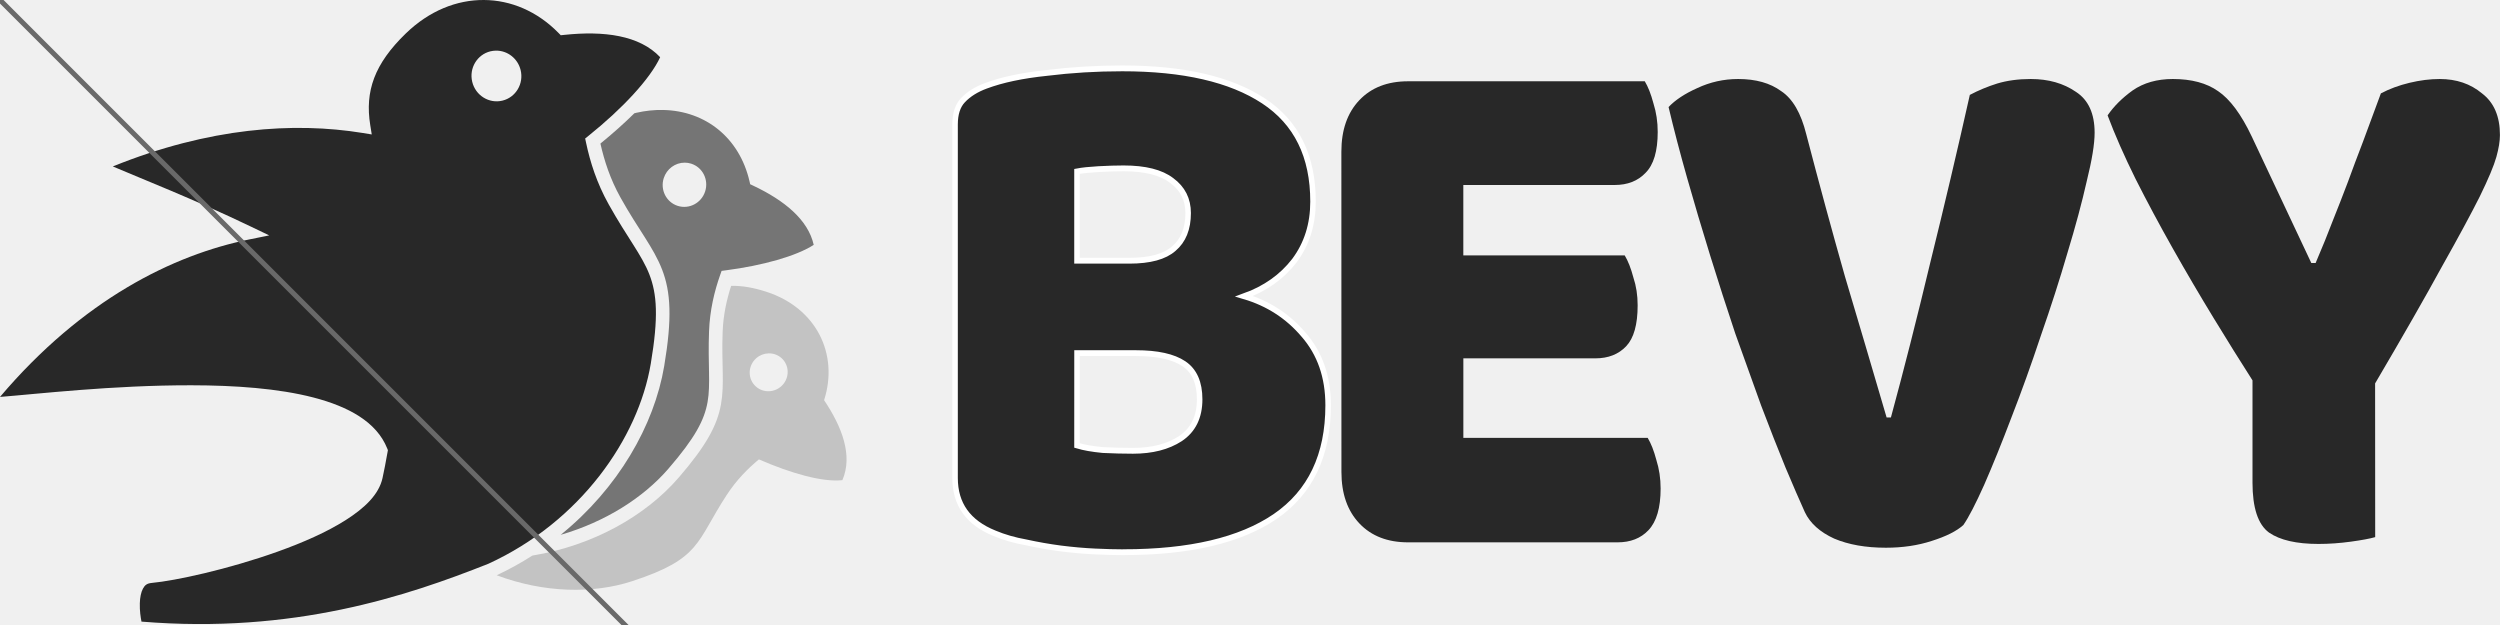
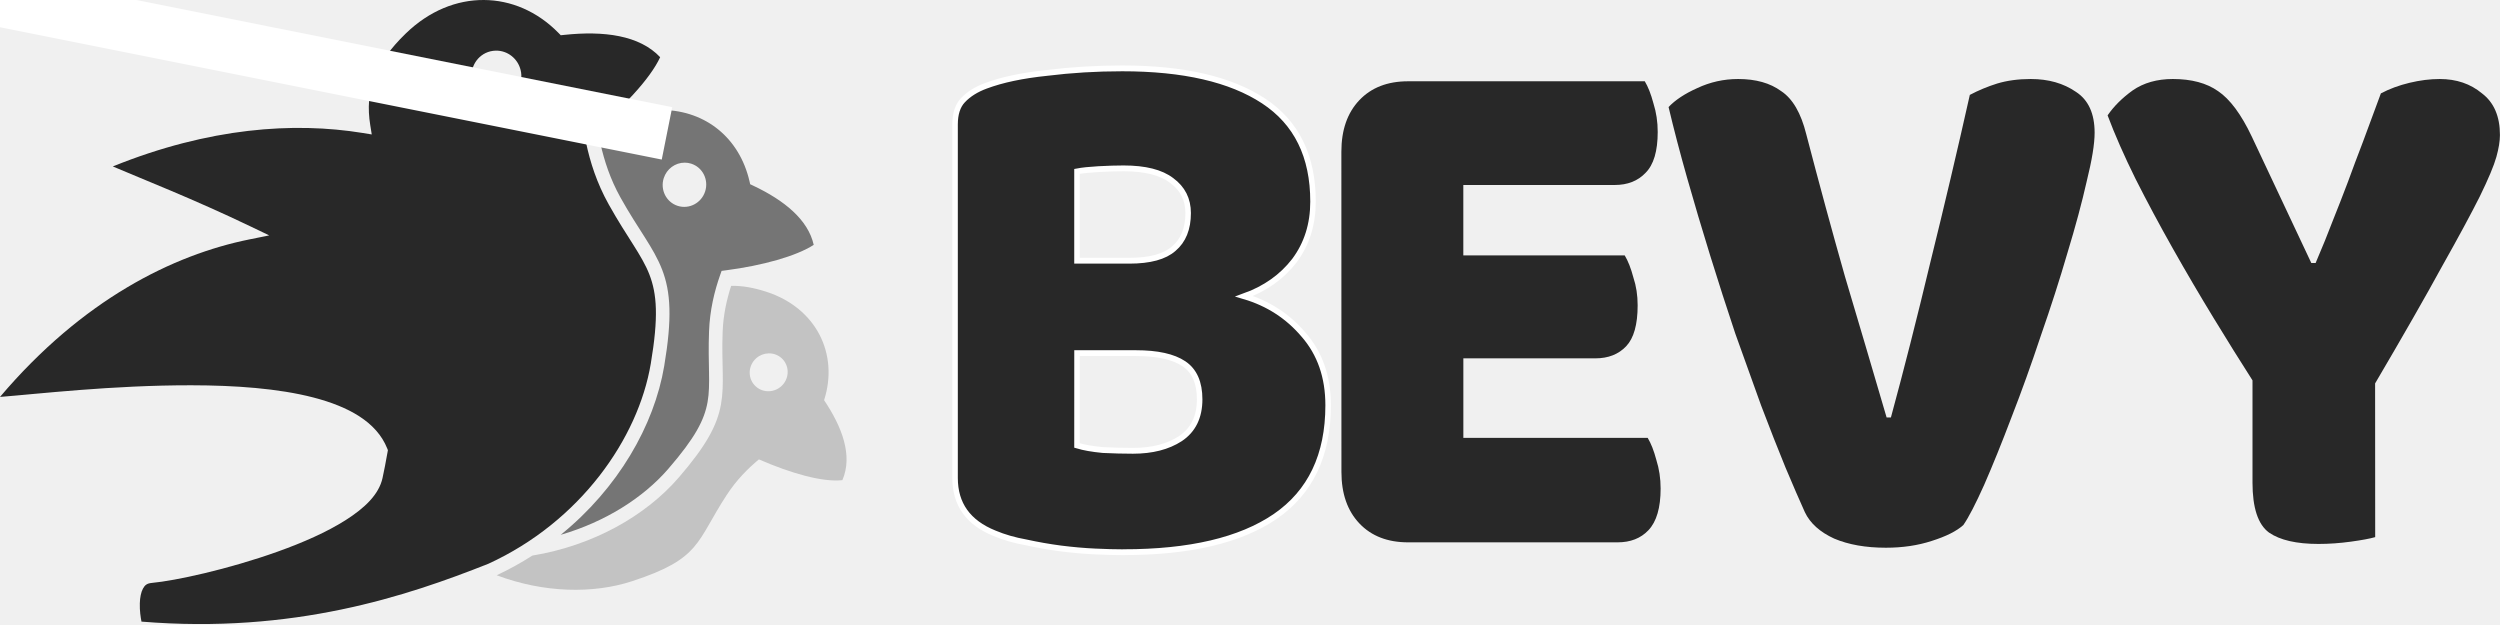
<svg xmlns="http://www.w3.org/2000/svg" id="svg1941" version="1.1" viewBox="0 0 93.706 23.391" height="23.391mm" width="93.706mm">
  <defs id="defs1935" />
  <g transform="translate(-15.83809,-109.1515)" id="layer1">
    <g style="opacity:1;fill:#757575;fill-opacity:1;stroke-width:0.756;stroke-miterlimit:4;stroke-dasharray:none" transform="matrix(0.6386771,0,0,0.6386771,-336.2912,-147.5184)" id="g1911-8-3-9-3">
      <g id="g1121-3-8-8-2-8-7-1-2-8-3-9-6" style="fill:#929292;fill-opacity:1" transform="matrix(-0.4042672,-0.1743825,-0.1743825,0.4042672,678.7761,389.8476)">
        <path transform="matrix(-0.551804,-0.2380231,-0.2380231,0.551804,1946.732,-620.612)" d="m 2246.031,2340.191 v 0 c -0.016,3e-4 -0.031,0 -0.047,0 -0.98,3.067 -1.739,6.4 -1.883,10.195 -0.271,7.126 0.453,11.464 -0.367,16.08 -0.82,4.616 -3.245,9.161 -9.414,16.287 -7.342,8.482 -18.979,15.045 -32.42,17.264 -2.502,1.597 -5.142,3.061 -7.92,4.363 10.462,3.938 21.402,4.153 30.076,1.307 15.279,-5.014 14.096,-8.616 20.943,-19.107 2.157,-3.305 4.647,-5.828 7.148,-7.9 7.125,3.107 14.143,5.101 18.516,4.607 2.351,-5.45 -0.057,-11.771 -4.059,-17.746 3.282,-10.196 -1.699,-20.406 -12.73,-24.016 -2.877,-0.942 -5.463,-1.384 -7.844,-1.338 z m 8.275,14.971 a 4.167,4.245 48.68 0 1 3.197,1.397 4.167,4.245 48.68 0 1 -0.438,5.934 4.167,4.245 48.68 0 1 -5.939,-0.326 4.167,4.245 48.68 0 1 0.438,-5.934 4.167,4.245 48.68 0 1 2.742,-1.07 z m -68.375,45.379 c 0.127,0.075 0.257,0.141 0.385,0.215 0.131,-0.049 0.264,-0.101 0.395,-0.15 -0.26,-0.023 -0.519,-0.039 -0.779,-0.064 z" style="fill:#c3c3c3;fill-opacity:1;stroke:none;stroke-width:0.56px;stroke-linecap:butt;stroke-linejoin:miter;stroke-opacity:1" id="path819-1-94-5-3-1-9-6-4-90-0-8-9-5-8-6-1" />
      </g>
    </g>
    <g style="opacity:1;fill:#282828;fill-opacity:1;stroke:none;stroke-width:0.756;stroke-miterlimit:4;stroke-dasharray:none;stroke-opacity:1" transform="matrix(-0.289957,0.2343288,0.2343288,0.289957,41.47955,36.94942)" id="g1051-1-2-0-8-6-0-8-1-5-6-9-6">
      <g style="opacity:1;fill:#282828;fill-opacity:1" transform="matrix(-0.3525408,0.2849059,0.2849059,0.3525408,477.11,-1021.767)" id="g3029-3">
        <path transform="translate(5.0092774e-5,-757.8763)" d="m 2191.146,2276.783 c -5.973,-0.035 -12.098,2.348 -17.361,7.459 -6.913,6.713 -9.06,12.755 -7.848,20.295 l 0.332,2.068 -2.066,-0.336 c -15.188,-2.461 -33.985,-1.218 -55.371,7.434 6.287,2.695 17.826,7.193 30.631,13.342 l 4.061,1.951 -4.414,0.894 c -16.909,3.427 -36.973,13.328 -55.299,34.934 8.198,-0.637 24.953,-2.609 42.428,-2.582 9.714,0.015 19.287,0.687 27.086,2.709 7.799,2.022 14.026,5.435 16.367,11.285 l 0.16,0.4 -0.076,0.424 c -0.384,2.183 -0.761,4.149 -1.117,5.76 -0.816,3.694 -4.01,6.682 -8.195,9.342 -4.186,2.66 -9.496,4.985 -15.014,6.961 -11.035,3.952 -22.78,6.477 -27.965,6.959 -1.102,0.102 -1.542,0.498 -1.967,1.27 -0.425,0.771 -0.659,1.982 -0.693,3.25 -0.046,1.693 0.181,3.104 0.367,4.062 33.749,2.767 58.847,-5.651 76.959,-12.838 20.351,-9.331 33.213,-27.758 36.006,-44.348 1.75,-10.395 1.375,-15.489 -0.312,-19.828 -1.687,-4.339 -4.922,-8.191 -9.025,-15.549 -2.637,-4.728 -4.108,-9.367 -5.02,-13.688 l -0.193,-0.91 0.727,-0.582 c 7.54,-6.045 13.681,-12.644 15.91,-17.449 -4.574,-4.865 -12.479,-5.893 -21.322,-4.947 l -0.727,0.076 -0.512,-0.521 c -4.713,-4.801 -10.562,-7.261 -16.535,-7.297 z m 2.648,11.232 a 5.629,5.524 76.403 0 1 5.502,4.322 5.629,5.524 76.403 0 1 -4.047,6.769 5.629,5.524 76.403 0 1 -6.693,-4.172 5.629,5.524 76.403 0 1 4.047,-6.769 5.629,5.524 76.403 0 1 1.191,-0.15 z" style="color:#000000;font-style:normal;font-variant:normal;font-weight:normal;font-stretch:normal;font-size:medium;line-height:normal;font-family:sans-serif;font-variant-ligatures:normal;font-variant-position:normal;font-variant-caps:normal;font-variant-numeric:normal;font-variant-alternates:normal;font-variant-east-asian:normal;font-feature-settings:normal;font-variation-settings:normal;text-indent:0;text-align:start;text-decoration:none;text-decoration-line:none;text-decoration-style:solid;text-decoration-color:#000000;letter-spacing:normal;word-spacing:normal;text-transform:none;writing-mode:lr-tb;direction:ltr;text-orientation:mixed;dominant-baseline:auto;baseline-shift:baseline;text-anchor:start;white-space:normal;shape-padding:0;shape-margin:0;inline-size:0;clip-rule:nonzero;display:inline;overflow:visible;visibility:visible;isolation:auto;mix-blend-mode:normal;color-interpolation:sRGB;color-interpolation-filters:linearRGB;solid-color:#000000;solid-opacity:1;vector-effect:none;fill:#282828;fill-opacity:1;fill-rule:nonzero;stroke:none;stroke-width:3.024;stroke-linecap:butt;stroke-linejoin:miter;stroke-miterlimit:4;stroke-dasharray:none;stroke-dashoffset:0;stroke-opacity:1;color-rendering:auto;image-rendering:auto;shape-rendering:auto;text-rendering:auto;enable-background:accumulate;stop-color:#000000;stop-opacity:1" id="path3031-2" />
      </g>
    </g>
    <g transform="matrix(-0.3225918,0.04314193,0.04314193,0.3225918,94.63531,65.32372)" id="g1051-1-1-8-8-4-9-4-0-4-6-4-7-6" style="opacity:1;fill:#353535;fill-opacity:1;stroke-width:0.756;stroke-miterlimit:4;stroke-dasharray:none">
      <g transform="translate(-20.24458,-6.120921)" id="g1129-5-9-8-0-7-2-7-3-8-61-1">
        <g transform="translate(61.54776,-5.672668)" id="g1344-1-3-9-3-8-8-8-3-5">
          <g style="fill:#757575;fill-opacity:1" id="g1121-7-7-2-3-3-7-4-5-8-2-5">
            <g style="opacity:1" transform="matrix(-0.514626,0.06882369,0.06882369,0.514626,1184.364,-811.9091)" id="g3006-4">
              <path transform="translate(1.2499985e-4,-757.8763)" d="m 2230.894,2301.174 c -1.911,-0.039 -3.912,0.162 -5.979,0.633 -0.139,0.032 -0.261,0.071 -0.398,0.104 -2.274,2.248 -4.813,4.505 -7.529,6.717 0.875,3.86 2.174,7.883 4.471,12.002 3.987,7.149 7.274,10.966 9.203,15.926 1.929,4.96 2.264,10.794 0.475,21.424 -2.218,13.178 -10.24,27.132 -22.959,37.434 9.872,-2.879 18.287,-8.191 23.858,-14.627 6.013,-6.946 8.019,-10.876 8.723,-14.836 0.704,-3.96 0.044,-8.3 0.324,-15.664 0.18,-4.745 1.191,-8.896 2.477,-12.545 l 0.309,-0.875 0.922,-0.121 c 8.228,-1.067 15.665,-3.167 19.51,-5.648 -1.235,-5.552 -6.481,-9.86 -13.428,-13.135 l -0.662,-0.312 -0.166,-0.713 c -2.203,-9.461 -9.591,-15.563 -19.148,-15.762 z m 4.783,11.686 a 4.823,4.914 17.729 0 1 1.447,0.225 4.823,4.914 17.729 0 1 3.098,6.148 4.823,4.914 17.729 0 1 -6.09,3.213 4.823,4.914 17.729 0 1 -3.098,-6.148 4.823,4.914 17.729 0 1 4.643,-3.438 z" style="color:#000000;font-style:normal;font-variant:normal;font-weight:normal;font-stretch:normal;font-size:medium;line-height:normal;font-family:sans-serif;font-variant-ligatures:normal;font-variant-position:normal;font-variant-caps:normal;font-variant-numeric:normal;font-variant-alternates:normal;font-variant-east-asian:normal;font-feature-settings:normal;font-variation-settings:normal;text-indent:0;text-align:start;text-decoration:none;text-decoration-line:none;text-decoration-style:solid;text-decoration-color:#000000;letter-spacing:normal;word-spacing:normal;text-transform:none;writing-mode:lr-tb;direction:ltr;text-orientation:mixed;dominant-baseline:auto;baseline-shift:baseline;text-anchor:start;white-space:normal;shape-padding:0;shape-margin:0;inline-size:0;clip-rule:nonzero;display:inline;overflow:visible;visibility:visible;isolation:auto;mix-blend-mode:normal;color-interpolation:sRGB;color-interpolation-filters:linearRGB;solid-color:#000000;solid-opacity:1;vector-effect:none;fill:#757575;fill-opacity:1;fill-rule:nonzero;stroke:none;stroke-width:3.024;stroke-linecap:butt;stroke-linejoin:miter;stroke-miterlimit:4;stroke-dasharray:none;stroke-dashoffset:0;stroke-opacity:1;color-rendering:auto;image-rendering:auto;shape-rendering:auto;text-rendering:auto;enable-background:accumulate;stop-color:#000000;stop-opacity:1" id="path3008-7" />
            </g>
          </g>
        </g>
      </g>
    </g>
    <g id="text1778-3-6-3-9-3-6-4-0-9-5" style="font-style:normal;font-weight:normal;font-size:10.301px;line-height:1.25;font-family:sans-serif;letter-spacing:0px;word-spacing:0px;opacity:1;fill:#282828;fill-opacity:1;stroke:none;stroke-width:0.258;stroke-miterlimit:4;stroke-dasharray:none" transform="matrix(1.091397,0,0,1.152116,-39.18187,-107.1797)" aria-label="BEVY">
      <path id="path1940-83-0-6-3-1-1-8-3-1-6" style="font-style:normal;font-variant:normal;font-weight:normal;font-stretch:normal;font-size:21.975px;font-family:'Baloo Bhaijaan';-inkscape-font-specification:'Baloo Bhaijaan, Normal';font-variant-ligatures:normal;font-variant-caps:normal;font-variant-numeric:normal;font-feature-settings:normal;text-align:start;writing-mode:lr-tb;text-anchor:start;fill:#282828;fill-opacity:1;stroke-width:0.289" d="m 87.4,202.262 q 0.345,0.099 0.887,0.148 0.542,0.025 1.035,0.025 0.985,0 1.626,-0.394 0.665,-0.419 0.665,-1.281 0,-0.813 -0.542,-1.158 -0.542,-0.345 -1.65,-0.345 h -2.02 z m 0,-6.011 h 1.798 q 1.059,0 1.527,-0.394 0.493,-0.394 0.493,-1.158 0,-0.665 -0.567,-1.059 -0.542,-0.394 -1.65,-0.394 -0.37,0 -0.862,0.025 -0.468,0.025 -0.739,0.074 z m 1.601,9.484 q -0.419,0 -0.985,-0.025 -0.567,-0.025 -1.182,-0.099 -0.591,-0.074 -1.182,-0.197 -0.591,-0.099 -1.084,-0.296 -1.355,-0.517 -1.355,-1.798 v -11.504 q 0,-0.517 0.271,-0.788 0.296,-0.296 0.788,-0.468 0.838,-0.296 2.094,-0.419 1.256,-0.148 2.587,-0.148 3.153,0 4.853,1.059 1.7,1.059 1.7,3.276 0,1.109 -0.64,1.921 -0.64,0.788 -1.724,1.158 1.232,0.345 2.045,1.256 0.838,0.911 0.838,2.291 0,2.439 -1.823,3.621 -1.798,1.158 -5.198,1.158 z" />
      <path d="m 87.4,202.262 q 0.345,0.099 0.887,0.148 0.542,0.025 1.035,0.025 0.985,0 1.626,-0.394 0.665,-0.419 0.665,-1.281 0,-0.813 -0.542,-1.158 -0.542,-0.345 -1.65,-0.345 h -2.02 z m 0,-6.011 h 1.798 q 1.059,0 1.527,-0.394 0.493,-0.394 0.493,-1.158 0,-0.665 -0.567,-1.059 -0.542,-0.394 -1.65,-0.394 -0.37,0 -0.862,0.025 -0.468,0.025 -0.739,0.074 z m 1.601,9.484 q -0.419,0 -0.985,-0.025 -0.567,-0.025 -1.182,-0.099 -0.591,-0.074 -1.182,-0.197 -0.591,-0.099 -1.084,-0.296 -1.355,-0.517 -1.355,-1.798 v -11.504 q 0,-0.517 0.271,-0.788 0.296,-0.296 0.788,-0.468 0.838,-0.296 2.094,-0.419 1.256,-0.148 2.587,-0.148 3.153,0 4.853,1.059 1.7,1.059 1.7,3.276 0,1.109 -0.64,1.921 -0.64,0.788 -1.724,1.158 1.232,0.345 2.045,1.256 0.838,0.911 0.838,2.291 0,2.439 -1.823,3.621 -1.798,1.158 -5.198,1.158 z" stroke="white" stroke-width="0.05mm" />
      <path id="path1942-3-4-06-1-4-5-1-0-0-9" style="font-style:normal;font-variant:normal;font-weight:normal;font-stretch:normal;font-size:21.975px;font-family:'Baloo Bhaijaan';-inkscape-font-specification:'Baloo Bhaijaan, Normal';font-variant-ligatures:normal;font-variant-caps:normal;font-variant-numeric:normal;font-feature-settings:normal;text-align:start;writing-mode:lr-tb;text-anchor:start;fill:#282828;fill-opacity:1;stroke-width:0.289" d="m 96.48,192.704 q 0,-1.059 0.616,-1.675 0.616,-0.616 1.675,-0.616 h 8.129 q 0.172,0.271 0.296,0.714 0.148,0.443 0.148,0.936 0,0.936 -0.419,1.33 -0.394,0.394 -1.059,0.394 h -5.198 v 2.291 h 5.543 q 0.172,0.271 0.296,0.714 0.148,0.419 0.148,0.911 0,0.936 -0.394,1.33 -0.394,0.394 -1.059,0.394 h -4.533 v 2.587 h 6.331 q 0.172,0.271 0.296,0.714 0.148,0.443 0.148,0.936 0,0.936 -0.419,1.355 -0.394,0.394 -1.059,0.394 h -7.193 q -1.059,0 -1.675,-0.616 -0.616,-0.616 -0.616,-1.675 z" />
      <path id="path1944-3-1-2-9-9-5-0-9-7-3" style="font-style:normal;font-variant:normal;font-weight:normal;font-stretch:normal;font-size:21.975px;font-family:'Baloo Bhaijaan';-inkscape-font-specification:'Baloo Bhaijaan, Normal';font-variant-ligatures:normal;font-variant-caps:normal;font-variant-numeric:normal;font-feature-settings:normal;text-align:start;writing-mode:lr-tb;text-anchor:start;fill:#282828;fill-opacity:1;stroke-width:0.289" d="m 117.842,204.849 q -0.345,0.296 -1.084,0.517 -0.714,0.222 -1.577,0.222 -1.035,0 -1.774,-0.296 -0.739,-0.32 -1.01,-0.862 -0.271,-0.567 -0.665,-1.453 -0.394,-0.911 -0.838,-2.02 -0.419,-1.109 -0.887,-2.34 -0.443,-1.256 -0.862,-2.537 -0.419,-1.281 -0.788,-2.513 -0.369,-1.232 -0.64,-2.316 0.345,-0.345 0.985,-0.616 0.665,-0.296 1.404,-0.296 0.911,0 1.478,0.394 0.591,0.369 0.862,1.404 0.665,2.414 1.33,4.631 0.69,2.192 1.429,4.582 h 0.148 q 0.665,-2.316 1.355,-5.05 0.714,-2.734 1.355,-5.444 0.443,-0.222 0.936,-0.369 0.517,-0.148 1.158,-0.148 0.911,0 1.552,0.419 0.64,0.394 0.64,1.33 0,0.542 -0.271,1.577 -0.246,1.035 -0.665,2.34 -0.394,1.281 -0.911,2.685 -0.493,1.404 -1.01,2.66 -0.493,1.232 -0.936,2.192 -0.443,0.936 -0.714,1.306 z" />
      <path id="path1946-80-0-6-4-2-4-3-2-5-7" style="font-style:normal;font-variant:normal;font-weight:normal;font-stretch:normal;font-size:21.975px;font-family:'Baloo Bhaijaan';-inkscape-font-specification:'Baloo Bhaijaan, Normal';font-variant-ligatures:normal;font-variant-caps:normal;font-variant-numeric:normal;font-feature-settings:normal;text-align:start;writing-mode:lr-tb;text-anchor:start;fill:#282828;fill-opacity:1;stroke-width:0.289" d="m 131.985,205.243 q -0.271,0.074 -0.838,0.148 -0.567,0.074 -1.109,0.074 -1.133,0 -1.7,-0.37 -0.567,-0.394 -0.567,-1.626 v -3.326 q -0.616,-0.911 -1.33,-2.02 -0.714,-1.109 -1.404,-2.266 -0.69,-1.158 -1.281,-2.266 -0.591,-1.133 -0.961,-2.069 0.32,-0.443 0.862,-0.813 0.567,-0.37 1.379,-0.37 0.961,0 1.552,0.394 0.616,0.394 1.158,1.478 l 2.045,4.114 h 0.148 q 0.345,-0.764 0.591,-1.379 0.271,-0.64 0.517,-1.256 0.246,-0.64 0.517,-1.306 0.271,-0.69 0.616,-1.577 0.443,-0.222 0.985,-0.345 0.542,-0.123 1.035,-0.123 0.862,0 1.453,0.468 0.616,0.443 0.616,1.355 0,0.296 -0.123,0.714 -0.123,0.419 -0.567,1.281 -0.443,0.838 -1.306,2.291 -0.838,1.453 -2.291,3.794 z" />
    </g>
  </g>
-   <path d="M 0,0 50,50 L Z" stroke="dimgray" stroke-width="0.05mm" />
+   <path d="M 0,0 25,5 L Z" stroke="white" stroke-width="2px" />
</svg>
